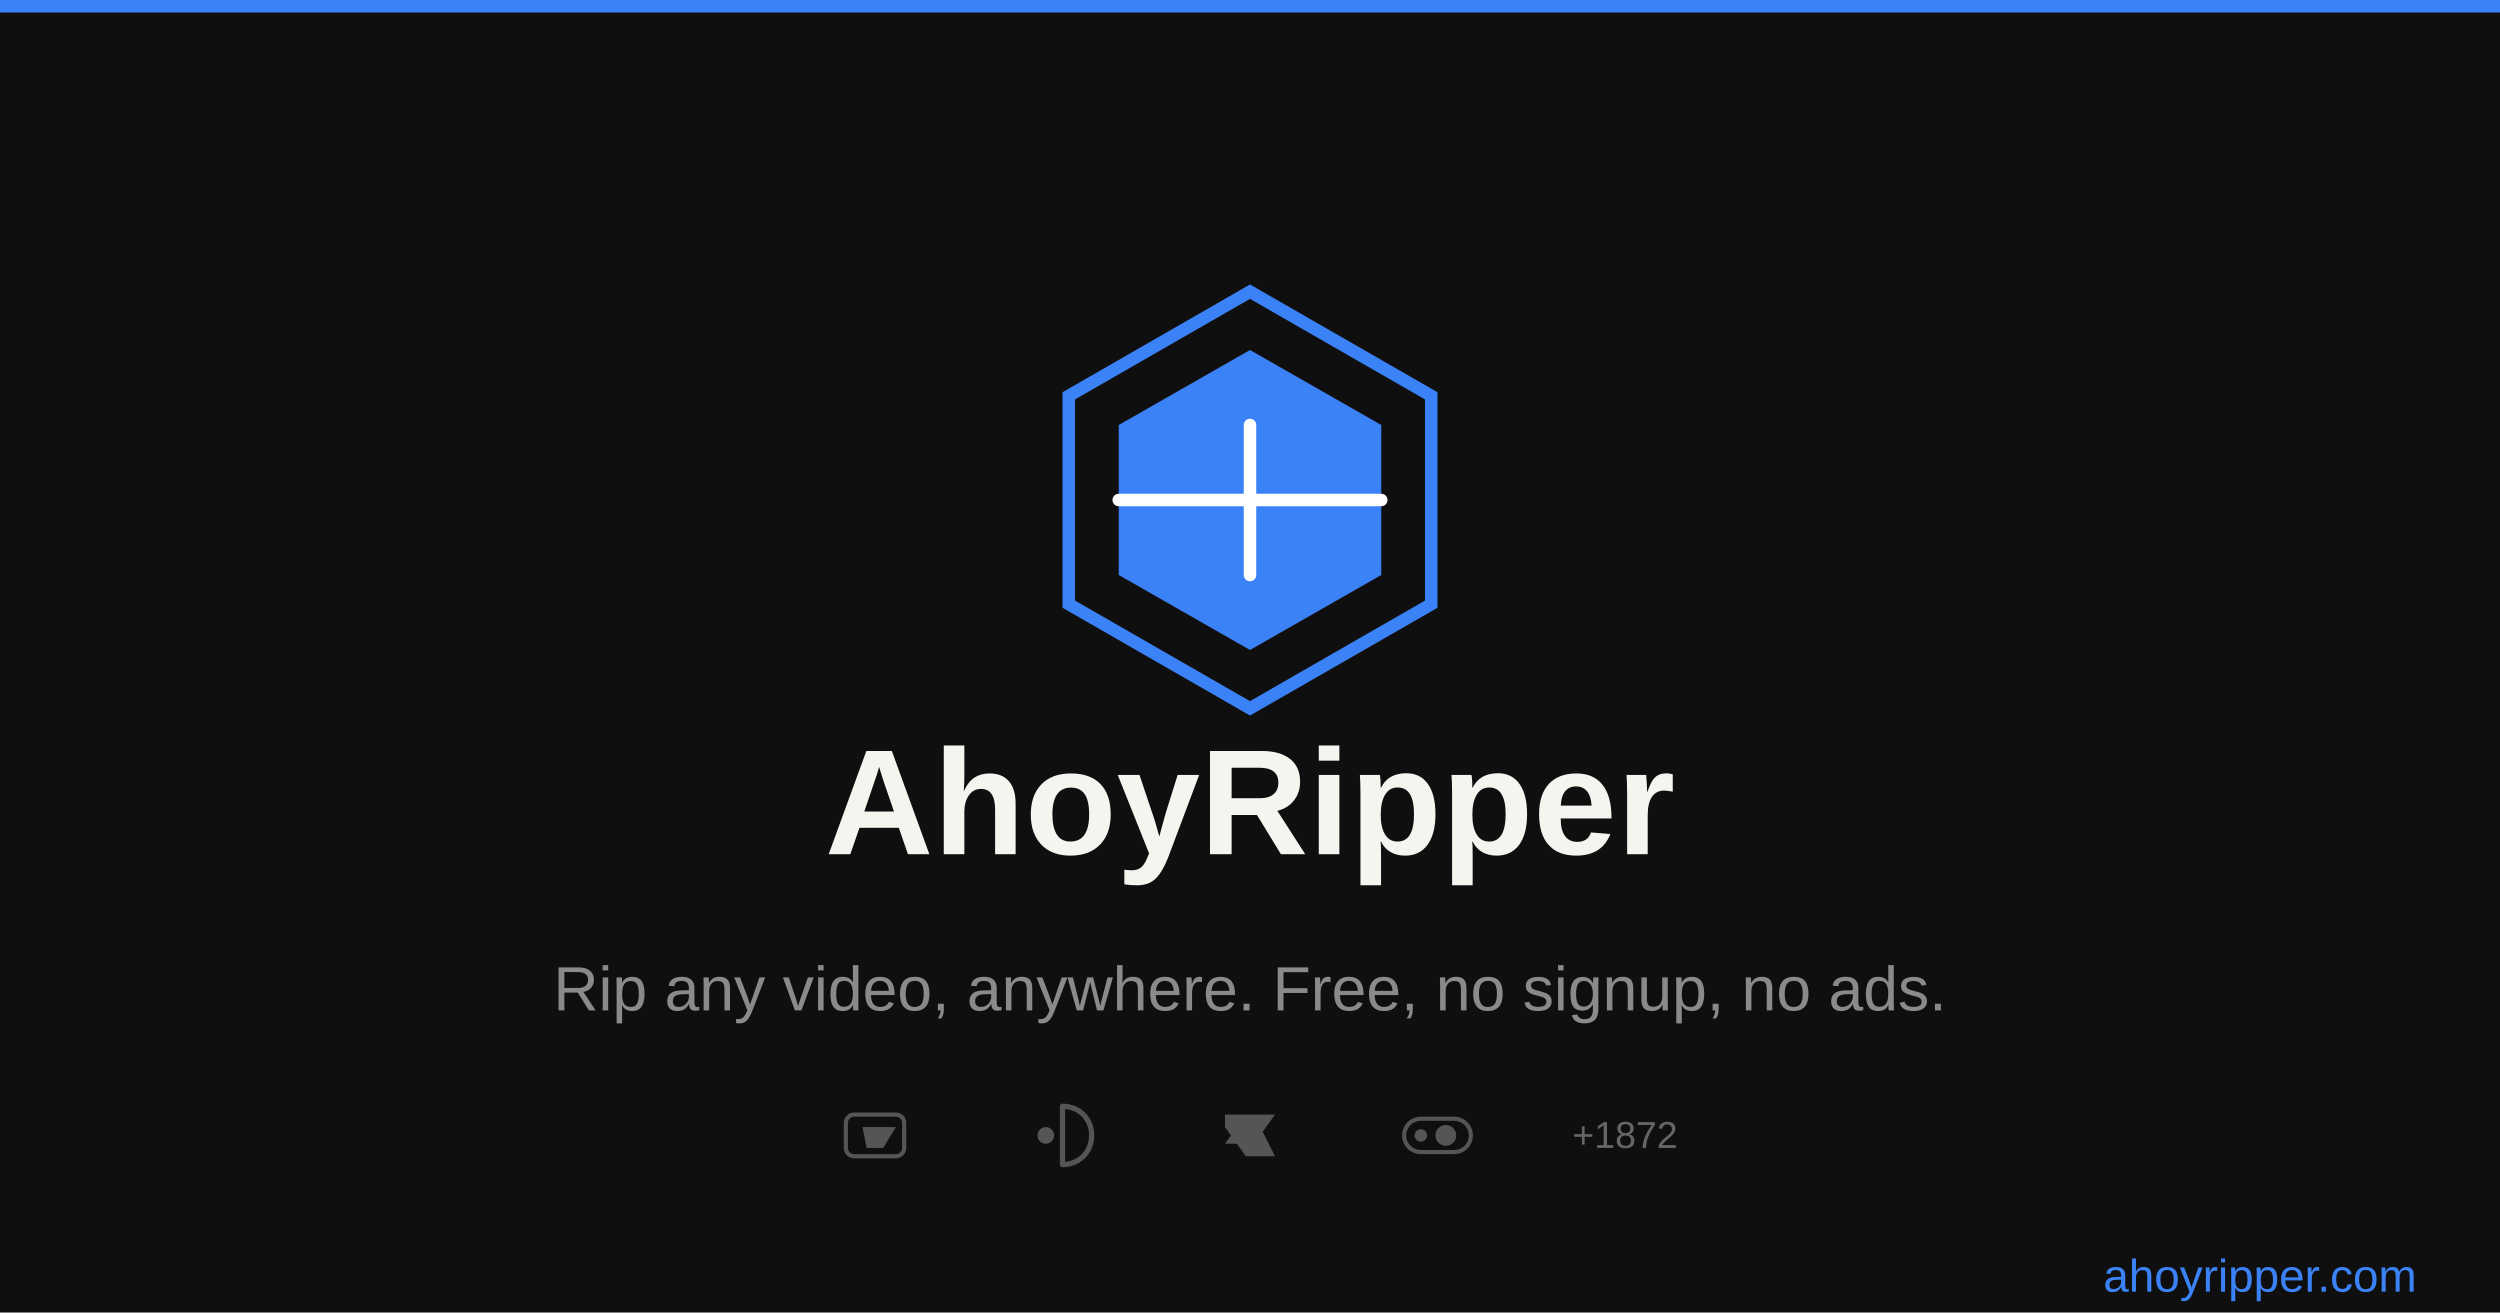
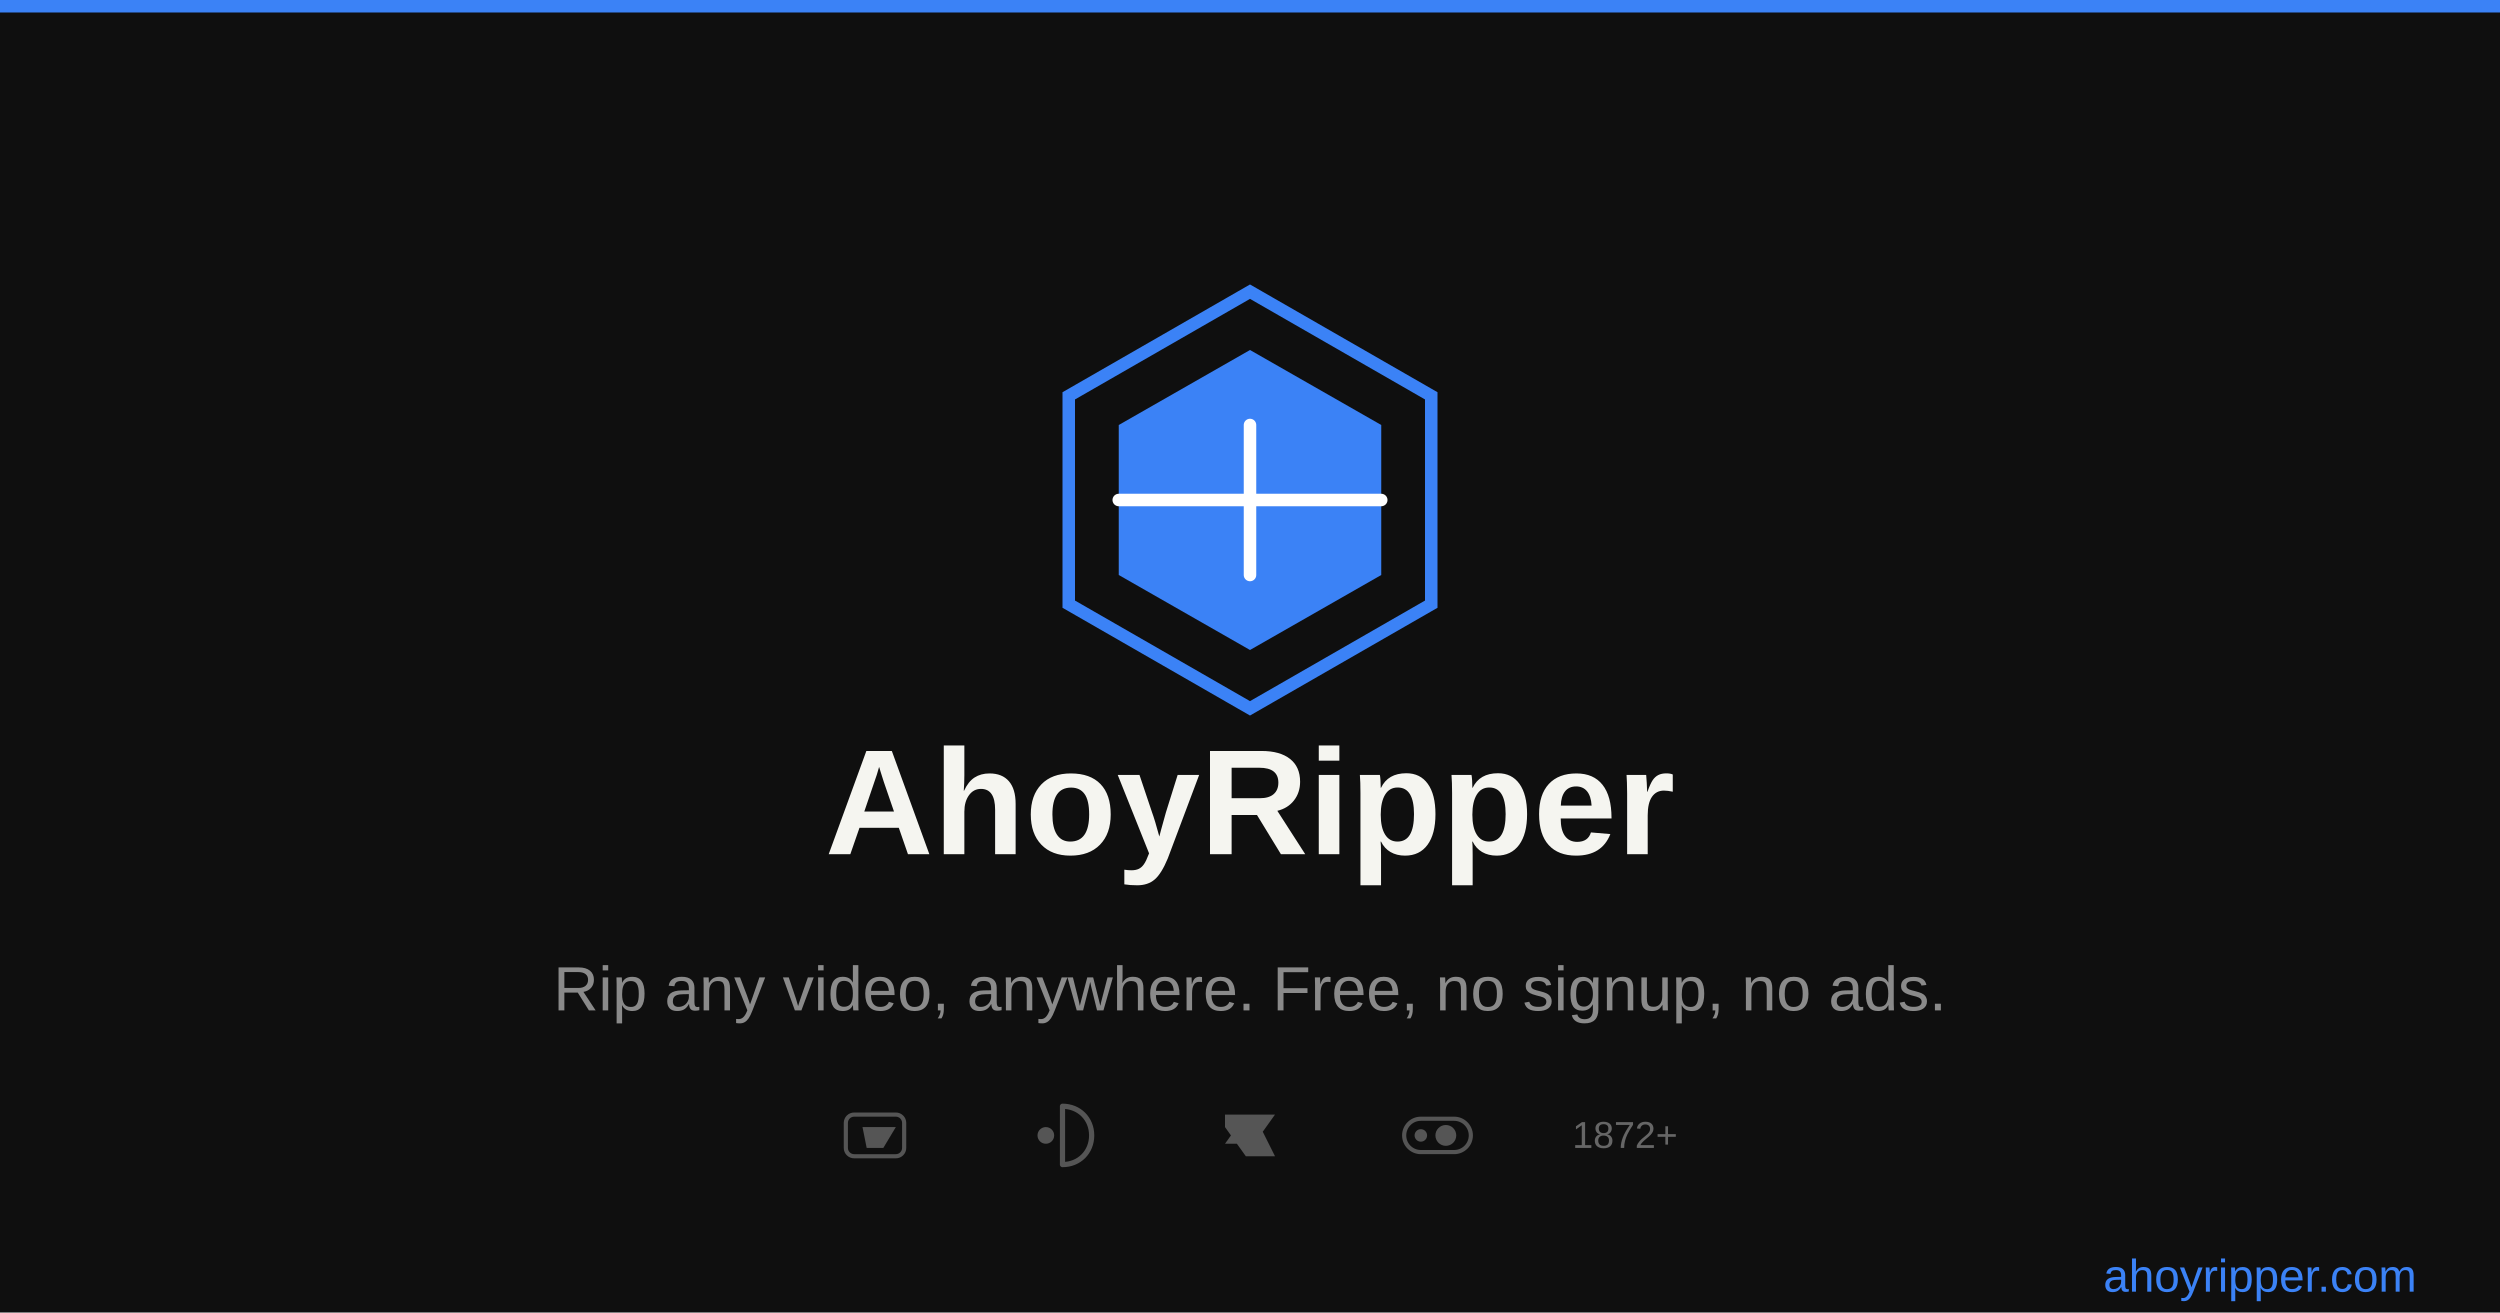
<svg xmlns="http://www.w3.org/2000/svg" viewBox="0 0 1200 630" width="1200" height="630" role="img" aria-labelledby="og-title og-desc">
  <rect width="1200" height="630" fill="#0f0f0f" />
  <rect x="0" y="0" width="1200" height="6" fill="#3b82f6" />
  <g transform="translate(600, 240)">
    <polygon points="0,-100 87,-50 87,50 0,100 -87,50 -87,-50" fill="none" stroke="#3b82f6" stroke-width="6" />
    <polygon points="0,-72 63,-36 63,36 0,72 -63,36 -63,-36" fill="#3b82f6" />
    <line x1="0" y1="-36" x2="0" y2="36" stroke="white" stroke-width="6" stroke-linecap="round" />
    <line x1="-63" y1="0" x2="63" y2="0" stroke="white" stroke-width="6" stroke-linecap="round" />
  </g>
  <text x="600" y="410" text-anchor="middle" font-family="Arial, sans-serif" font-weight="700" font-size="72" fill="#f5f5f0">AhoyRipper</text>
  <text x="600" y="485" text-anchor="middle" font-family="Arial, sans-serif" font-size="30" fill="#8a8a8a">Rip any video, anywhere. Free, no signup, no ads.</text>
  <g transform="translate(600, 545)" fill="#555">
    <g transform="translate(-180, 0)">
      <rect x="-14" y="-10" width="28" height="20" rx="4" fill="none" stroke="#555" stroke-width="2" />
      <polygon points="-6,-4 10,-4 4,6 -4,6" fill="#555" />
    </g>
    <g transform="translate(-90, 0)">
      <path d="M0,-14 L0,14 M0,-14 C8,-14 14,-8 14,0 C14,8 8,14 0,14" fill="none" stroke="#555" stroke-width="2.5" stroke-linecap="round" />
      <circle cx="-8" cy="0" r="4" fill="#555" />
    </g>
    <g transform="translate(0, 0)">
      <path d="M-12,-10 L2,-10 L12,10 L-2,10 L-12,-4 Z M-12,4 L-2,-10 L12,-10 L2,4 Z" fill="#555" />
    </g>
    <g transform="translate(90, 0)">
      <rect x="-16" y="-8" width="32" height="16" rx="8" fill="none" stroke="#555" stroke-width="2" />
      <circle cx="-8" cy="0" r="3" fill="#555" />
      <circle cx="4" cy="0" r="5" fill="#555" />
    </g>
    <g transform="translate(180, 0)">
-       <text x="0" y="6" text-anchor="middle" font-family="Arial, sans-serif" font-size="18" fill="#666">+1872</text>
+       <text x="0" y="6" text-anchor="middle" font-family="Arial, sans-serif" font-size="18" fill="#666">1872+</text>
    </g>
  </g>
  <text x="1160" y="620" text-anchor="end" font-family="Arial, sans-serif" font-size="22" fill="#3b82f6">ahoyripper.com</text>
</svg>
